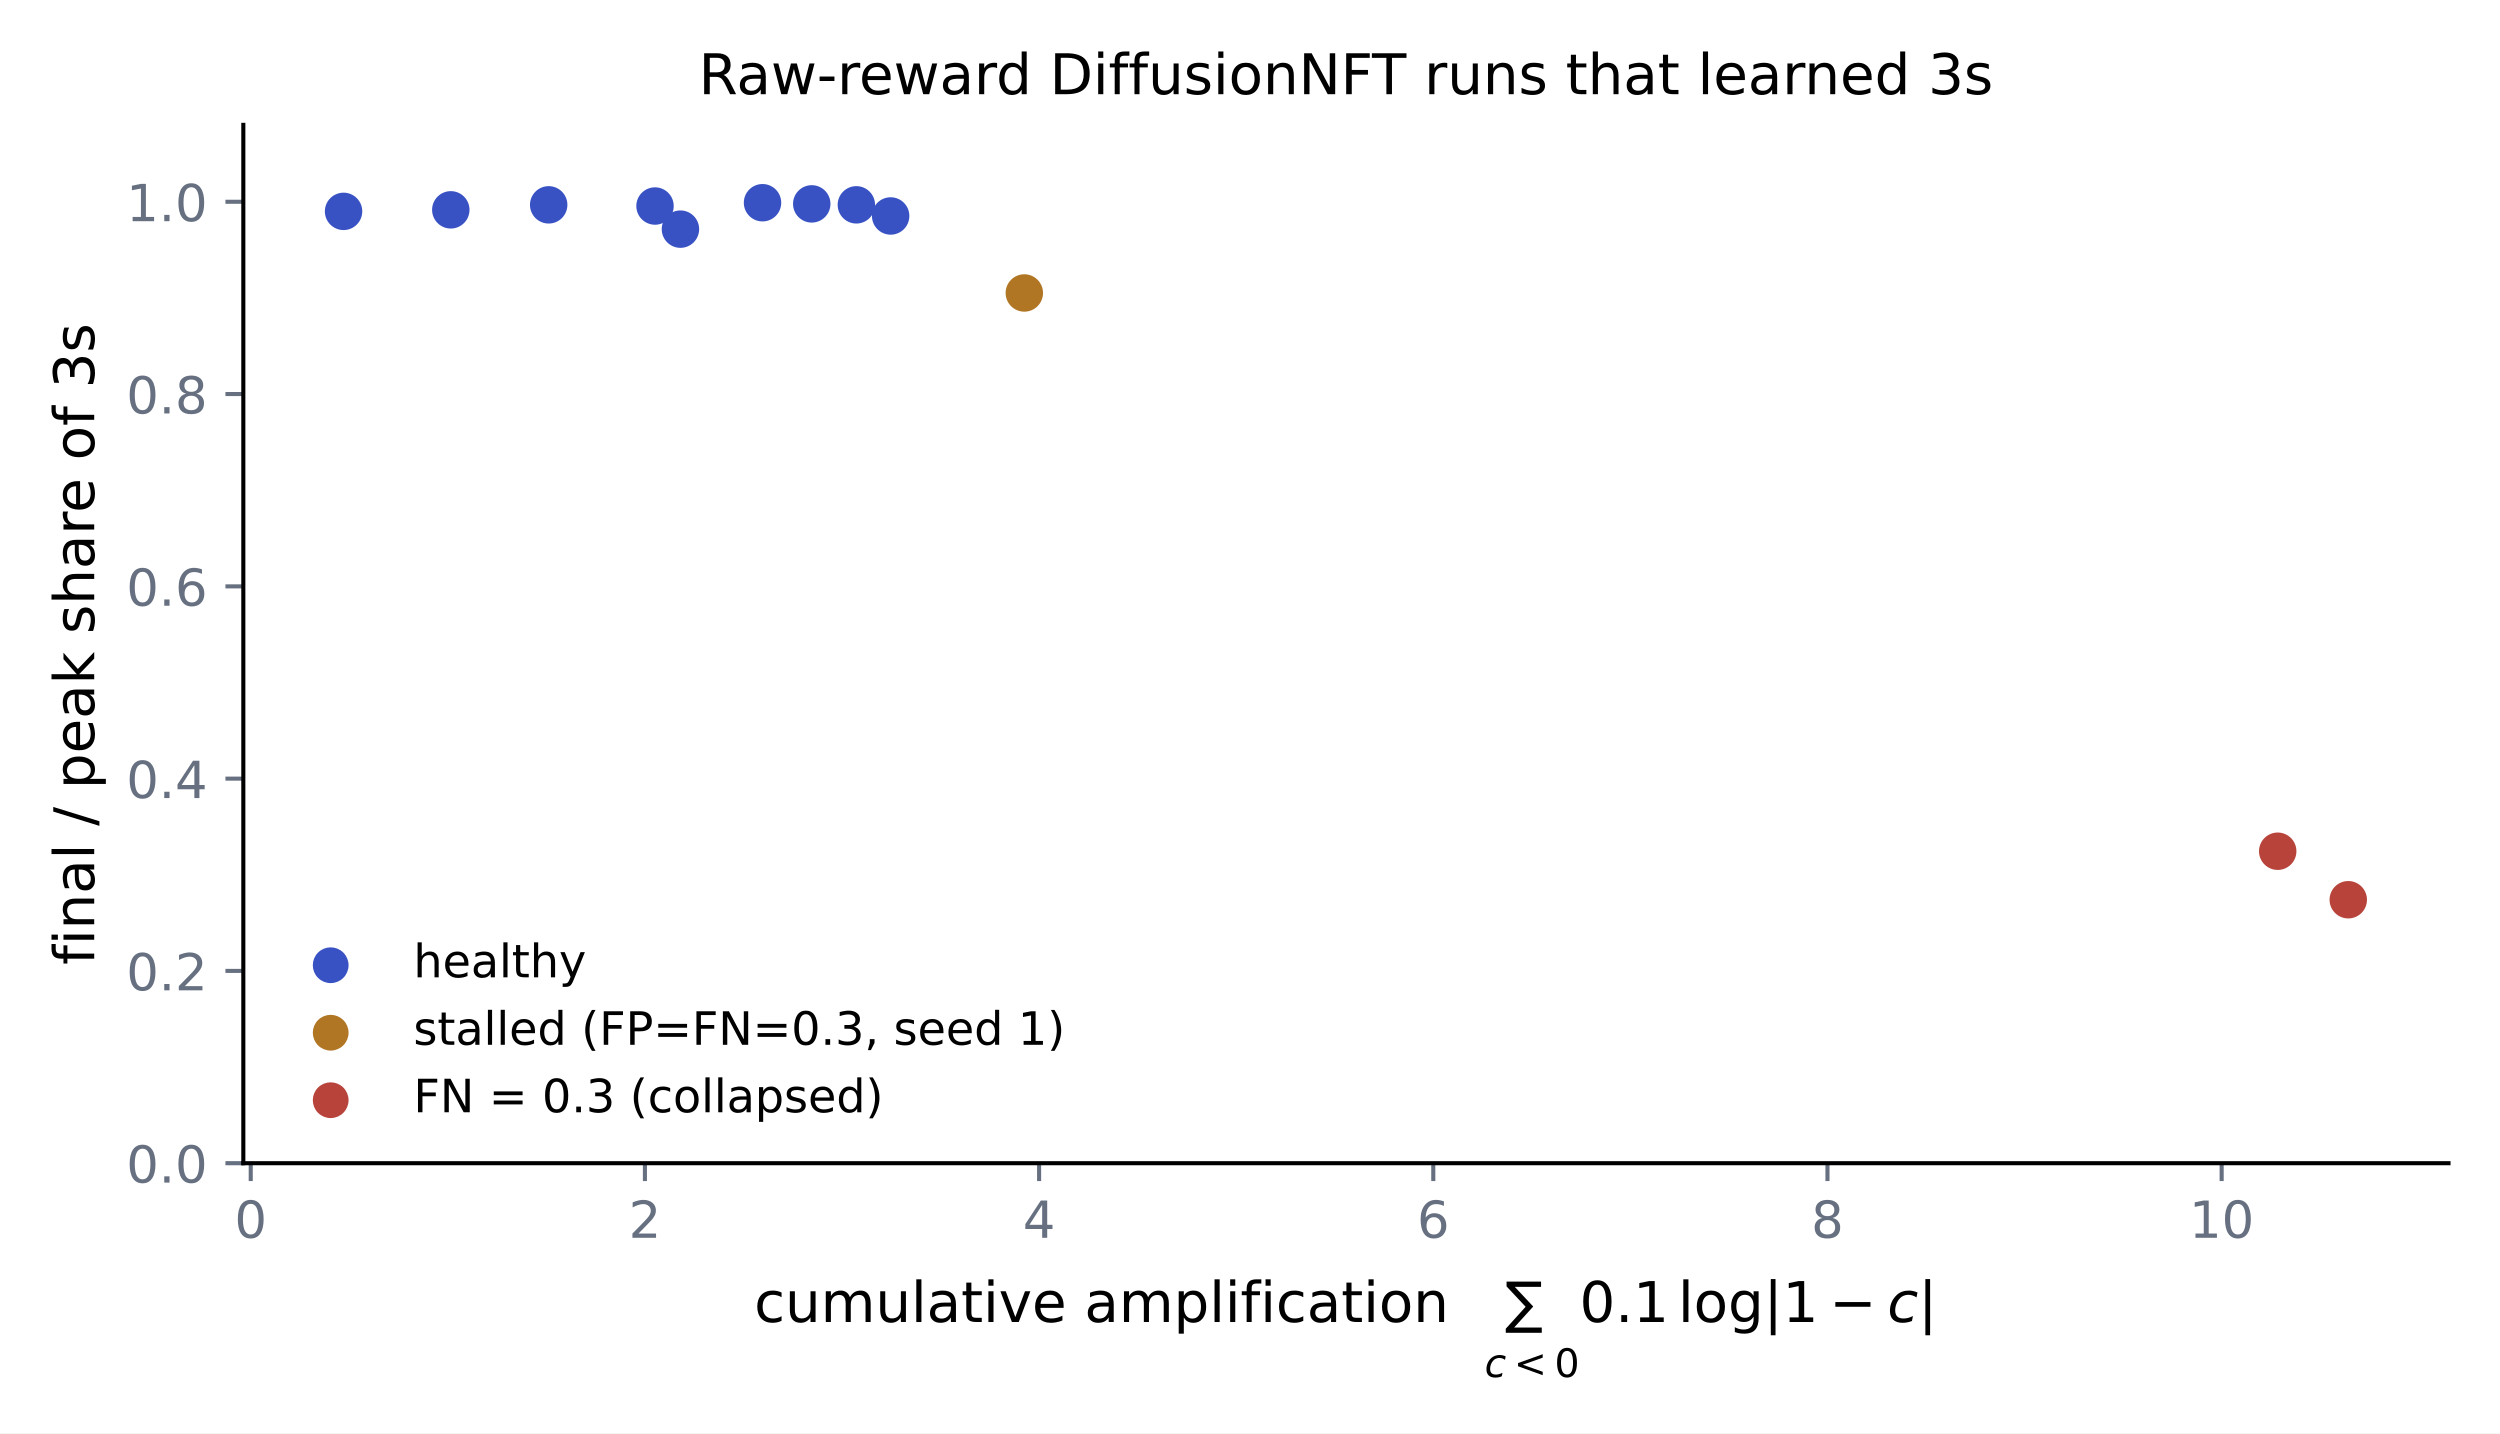
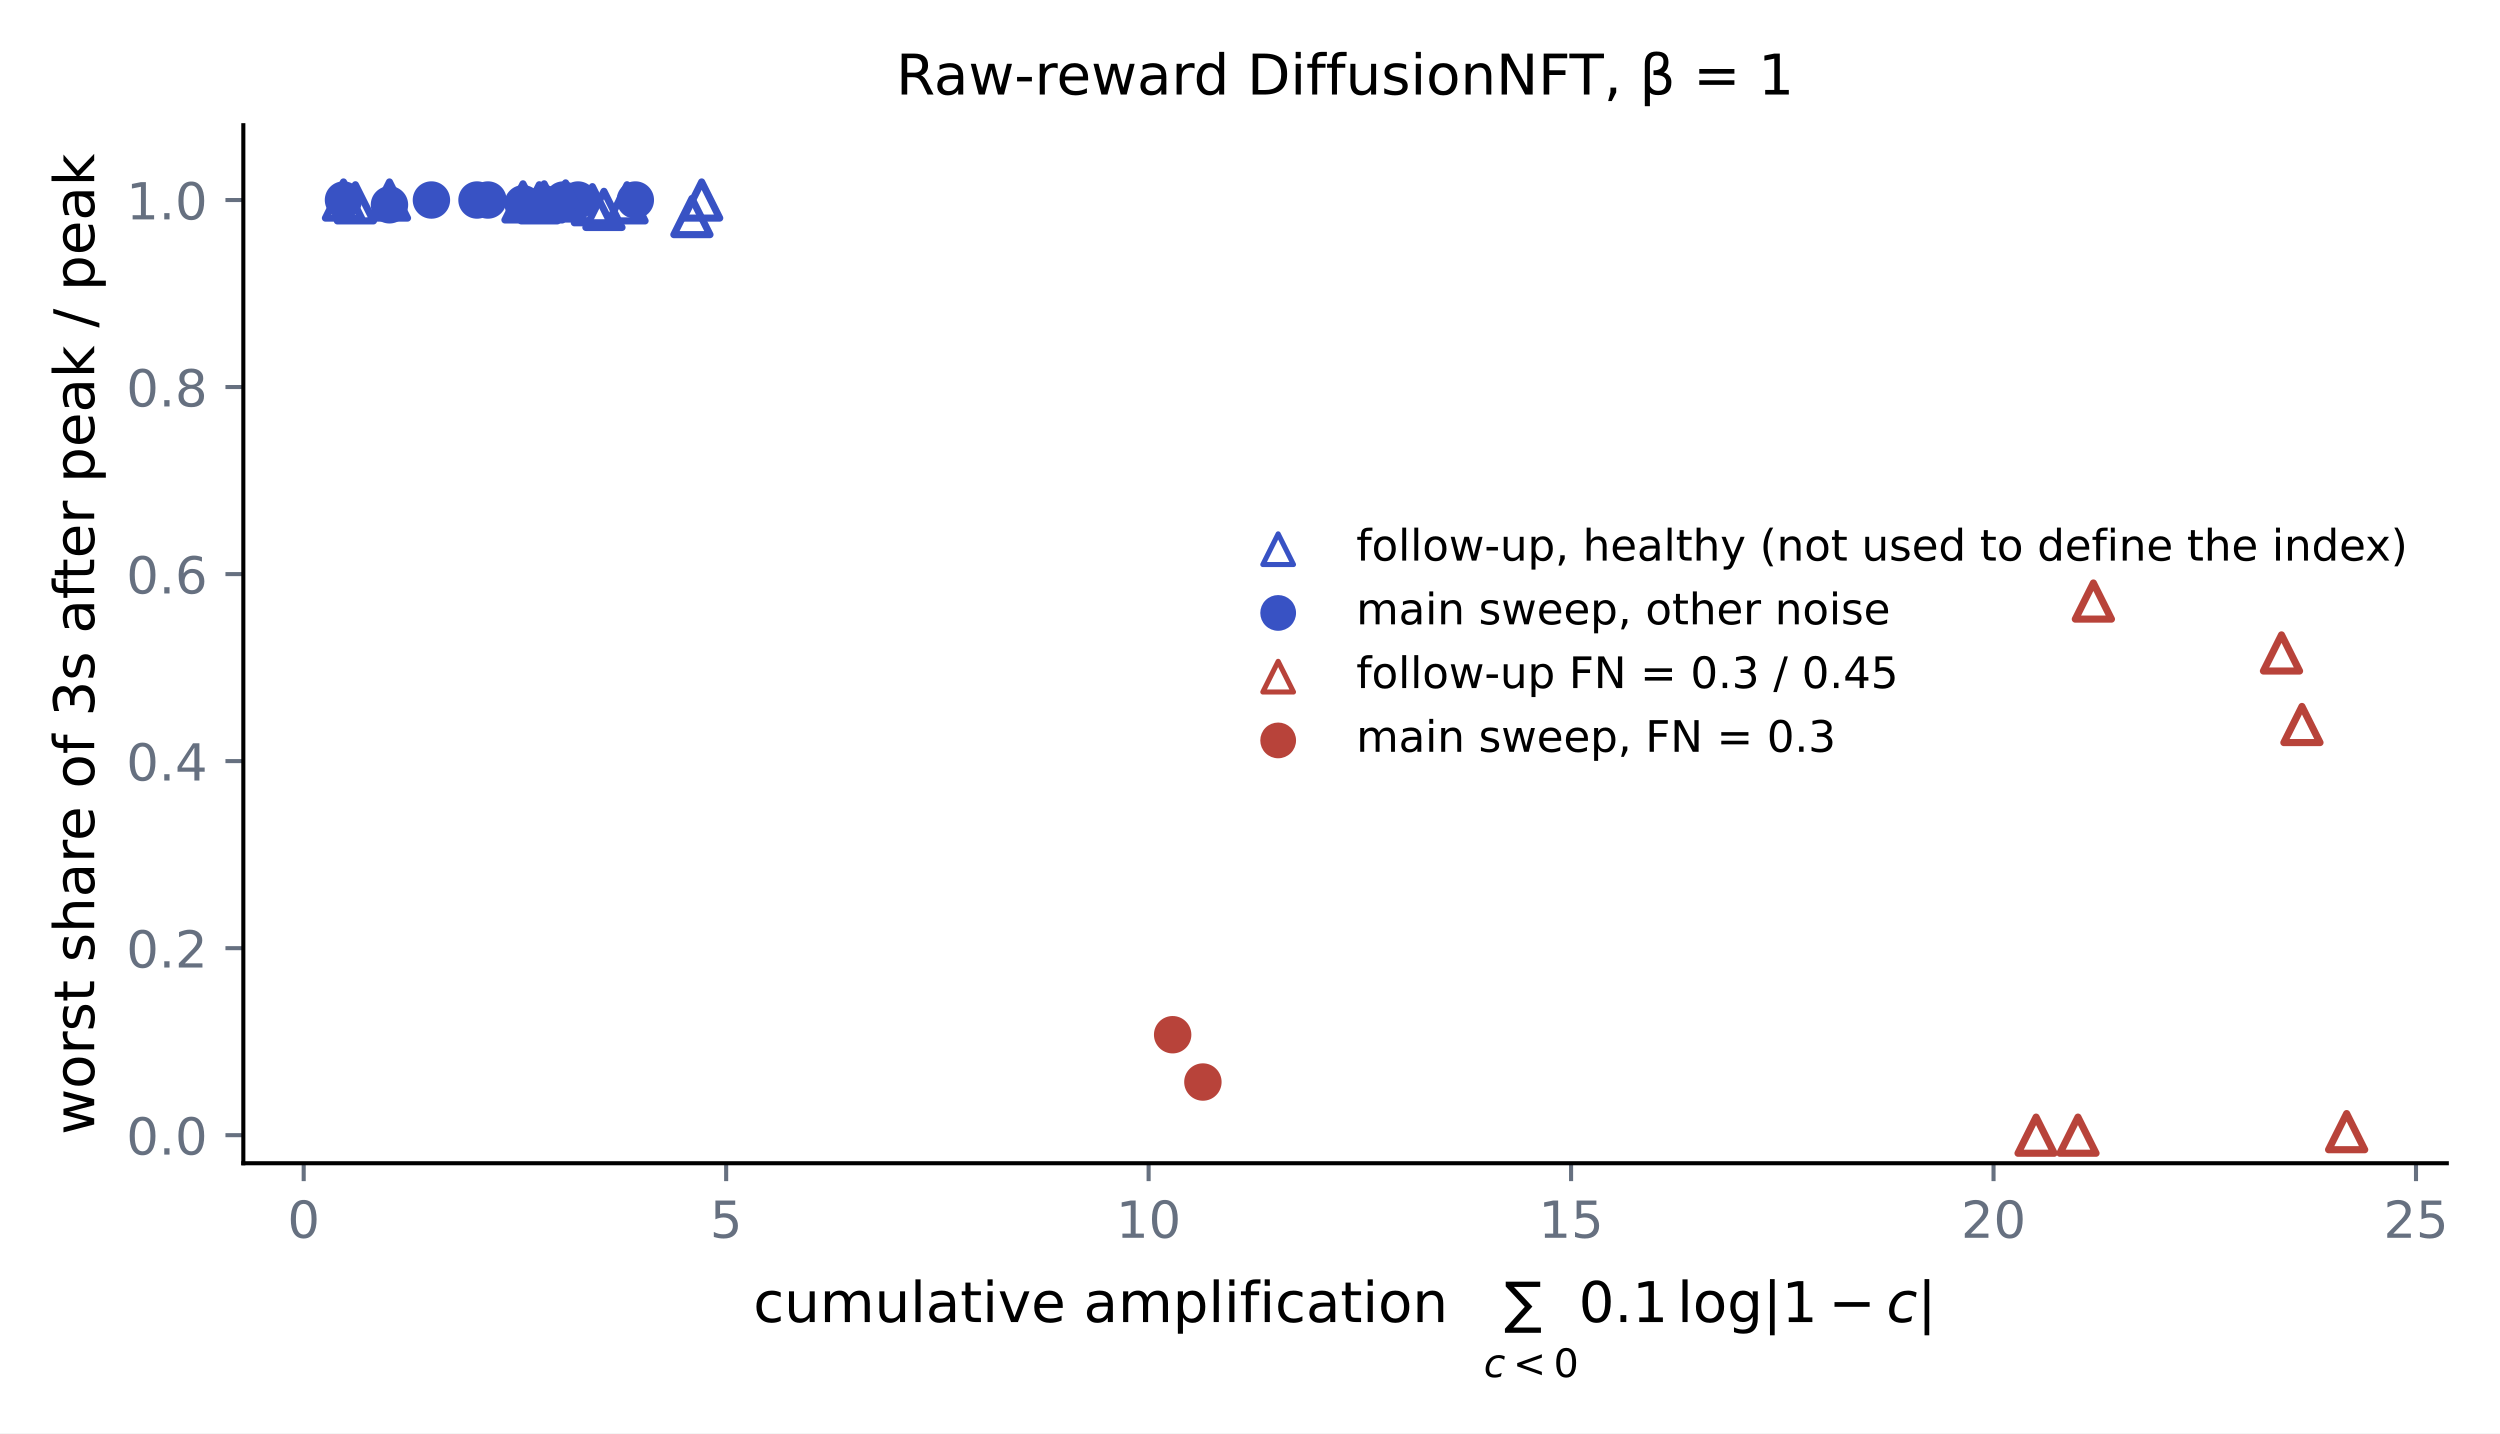
- <svg xmlns="http://www.w3.org/2000/svg" xmlns:xlink="http://www.w3.org/1999/xlink" width="489.36pt" height="280.56pt" viewBox="0 0 489.36 280.56" version="1.1">
+ <svg xmlns="http://www.w3.org/2000/svg" xmlns:xlink="http://www.w3.org/1999/xlink" width="489.347pt" height="280.56pt" viewBox="0 0 489.347 280.56" version="1.1">
  <defs>
    <style type="text/css">*{stroke-linejoin: round; stroke-linecap: butt}</style>
  </defs>
  <g id="figure_1">
    <g id="patch_1">
-       <path d="M 0 280.56  L 489.36 280.56  L 489.36 0  L 0 0  z " style="fill: #ffffff" />
+       <path d="M 0 280.56  L 489.347 280.56  L 489.347 0  L 0 0  z " style="fill: #ffffff" />
    </g>
    <g id="axes_1">
      <g id="patch_2">
-         <path d="M 47.629 227.691  L 479.28 227.691  L 479.28 24.438  L 47.629 24.438  z " style="fill: #ffffff" />
-       </g>
-       <g id="PathCollection_1" />
+         <path d="M 47.629 227.691  L 478.933 227.691  L 478.933 24.507  L 47.629 24.507  z " style="fill: #ffffff" />
+       </g>
+       <g id="PathCollection_1">
+         <path d="M 0 277.56  L -1 279.56  M 2 281.56  L 0 277.56  " clip-path="url(#pcb447d3f78)" style="fill: none; stroke: #3852c4" />
+       </g>
      <g id="PathCollection_2" />
-       <g id="PathCollection_3" />
+       <g id="PathCollection_3">
+         <path d="M 0 277.56  L -1 279.56  M 2 281.56  L 0 277.56  " clip-path="url(#pcb447d3f78)" style="fill: none; stroke: #b8433a" />
+       </g>
+       <g id="PathCollection_4" />
      <g id="matplotlib.axis_1">
        <g id="xtick_1">
          <g id="line2d_1">
            <defs>
-               <path id="m3a9cbbf696" d="M 0 0  L 0 3.5  " style="stroke: #667080; stroke-width: 0.8" />
+               <path id="mf8de0cd39d" d="M 0 0  L 0 3.5  " style="stroke: #667080; stroke-width: 0.8" />
            </defs>
            <g>
-               <use xlink:href="#m3a9cbbf696" x="49.08" y="227.691" style="fill: #667080; stroke: #667080; stroke-width: 0.8" />
+               <use xlink:href="#mf8de0cd39d" x="59.445" y="227.691" style="fill: #667080; stroke: #667080; stroke-width: 0.8" />
            </g>
          </g>
          <g id="text_1">
-             <text style="font-size: 10px; font-family: 'DejaVu Sans'; text-anchor: middle; fill: #667080" x="49.08" y="242.29" transform="rotate(-0 49.08019 242.2898)">0</text>
+             <text style="font-size: 10px; font-family: 'DejaVu Sans'; text-anchor: middle; fill: #667080" x="59.445" y="242.29" transform="rotate(-0 59.44488 242.2898)">0</text>
          </g>
        </g>
        <g id="xtick_2">
          <g id="line2d_2">
            <g>
-               <use xlink:href="#m3a9cbbf696" x="126.239" y="227.691" style="fill: #667080; stroke: #667080; stroke-width: 0.8" />
+               <use xlink:href="#mf8de0cd39d" x="142.137" y="227.691" style="fill: #667080; stroke: #667080; stroke-width: 0.8" />
            </g>
          </g>
          <g id="text_2">
-             <text style="font-size: 10px; font-family: 'DejaVu Sans'; text-anchor: middle; fill: #667080" x="126.239" y="242.29" transform="rotate(-0 126.2392 242.2898)">2</text>
+             <text style="font-size: 10px; font-family: 'DejaVu Sans'; text-anchor: middle; fill: #667080" x="142.137" y="242.29" transform="rotate(-0 142.1369 242.2898)">5</text>
          </g>
        </g>
        <g id="xtick_3">
          <g id="line2d_3">
            <g>
-               <use xlink:href="#m3a9cbbf696" x="203.398" y="227.691" style="fill: #667080; stroke: #667080; stroke-width: 0.8" />
+               <use xlink:href="#mf8de0cd39d" x="224.829" y="227.691" style="fill: #667080; stroke: #667080; stroke-width: 0.8" />
            </g>
          </g>
          <g id="text_3">
-             <text style="font-size: 10px; font-family: 'DejaVu Sans'; text-anchor: middle; fill: #667080" x="203.398" y="242.29" transform="rotate(-0 203.3983 242.2898)">4</text>
+             <text style="font-size: 10px; font-family: 'DejaVu Sans'; text-anchor: middle; fill: #667080" x="224.829" y="242.29" transform="rotate(-0 224.8289 242.2898)">10</text>
          </g>
        </g>
        <g id="xtick_4">
          <g id="line2d_4">
            <g>
-               <use xlink:href="#m3a9cbbf696" x="280.557" y="227.691" style="fill: #667080; stroke: #667080; stroke-width: 0.8" />
+               <use xlink:href="#mf8de0cd39d" x="307.521" y="227.691" style="fill: #667080; stroke: #667080; stroke-width: 0.8" />
            </g>
          </g>
          <g id="text_4">
-             <text style="font-size: 10px; font-family: 'DejaVu Sans'; text-anchor: middle; fill: #667080" x="280.557" y="242.29" transform="rotate(-0 280.5573 242.2898)">6</text>
+             <text style="font-size: 10px; font-family: 'DejaVu Sans'; text-anchor: middle; fill: #667080" x="307.521" y="242.29" transform="rotate(-0 307.5209 242.2898)">15</text>
          </g>
        </g>
        <g id="xtick_5">
          <g id="line2d_5">
            <g>
-               <use xlink:href="#m3a9cbbf696" x="357.716" y="227.691" style="fill: #667080; stroke: #667080; stroke-width: 0.8" />
+               <use xlink:href="#mf8de0cd39d" x="390.213" y="227.691" style="fill: #667080; stroke: #667080; stroke-width: 0.8" />
            </g>
          </g>
          <g id="text_5">
-             <text style="font-size: 10px; font-family: 'DejaVu Sans'; text-anchor: middle; fill: #667080" x="357.716" y="242.29" transform="rotate(-0 357.7163 242.2898)">8</text>
+             <text style="font-size: 10px; font-family: 'DejaVu Sans'; text-anchor: middle; fill: #667080" x="390.213" y="242.29" transform="rotate(-0 390.2129 242.2898)">20</text>
          </g>
        </g>
        <g id="xtick_6">
          <g id="line2d_6">
            <g>
-               <use xlink:href="#m3a9cbbf696" x="434.875" y="227.691" style="fill: #667080; stroke: #667080; stroke-width: 0.8" />
+               <use xlink:href="#mf8de0cd39d" x="472.905" y="227.691" style="fill: #667080; stroke: #667080; stroke-width: 0.8" />
            </g>
          </g>
          <g id="text_6">
-             <text style="font-size: 10px; font-family: 'DejaVu Sans'; text-anchor: middle; fill: #667080" x="434.875" y="242.29" transform="rotate(-0 434.8754 242.2898)">10</text>
+             <text style="font-size: 10px; font-family: 'DejaVu Sans'; text-anchor: middle; fill: #667080" x="472.905" y="242.29" transform="rotate(-0 472.9049 242.2898)">25</text>
          </g>
        </g>
        <g id="text_7">
-           <g transform="translate(147.6243 259.5895)">
+           <g transform="translate(147.4509 259.5895)">
            <text>
              <tspan x="0" y="-0.812" style="font-size: 11px; font-family: 'DejaVu Sans'">c</tspan>
              <tspan x="6.048" y="-0.812" style="font-size: 11px; font-family: 'DejaVu Sans'">u</tspan>
              <tspan x="13.02" y="-0.812" style="font-size: 11px; font-family: 'DejaVu Sans'">m</tspan>
              <tspan x="23.735" y="-0.812" style="font-size: 11px; font-family: 'DejaVu Sans'">u</tspan>
              <tspan x="30.707" y="-0.812" style="font-size: 11px; font-family: 'DejaVu Sans'">l</tspan>
              <tspan x="33.763" y="-0.812" style="font-size: 11px; font-family: 'DejaVu Sans'">a</tspan>
              <tspan x="40.503" y="-0.812" style="font-size: 11px; font-family: 'DejaVu Sans'">t</tspan>
              <tspan x="44.816" y="-0.812" style="font-size: 11px; font-family: 'DejaVu Sans'">i</tspan>
              <tspan x="47.873" y="-0.812" style="font-size: 11px; font-family: 'DejaVu Sans'">v</tspan>
              <tspan x="54.382" y="-0.812" style="font-size: 11px; font-family: 'DejaVu Sans'">e</tspan>
              <tspan x="61.15" y="-0.812" style="font-size: 11px; font-family: 'DejaVu Sans'"> </tspan>
              <tspan x="64.646" y="-0.812" style="font-size: 11px; font-family: 'DejaVu Sans'">a</tspan>
              <tspan x="71.387" y="-0.812" style="font-size: 11px; font-family: 'DejaVu Sans'">m</tspan>
              <tspan x="82.103" y="-0.812" style="font-size: 11px; font-family: 'DejaVu Sans'">p</tspan>
              <tspan x="89.085" y="-0.812" style="font-size: 11px; font-family: 'DejaVu Sans'">l</tspan>
              <tspan x="92.141" y="-0.812" style="font-size: 11px; font-family: 'DejaVu Sans'">i</tspan>
              <tspan x="95.197" y="-0.812" style="font-size: 11px; font-family: 'DejaVu Sans'">f</tspan>
              <tspan x="99.07" y="-0.812" style="font-size: 11px; font-family: 'DejaVu Sans'">i</tspan>
              <tspan x="102.126" y="-0.812" style="font-size: 11px; font-family: 'DejaVu Sans'">c</tspan>
              <tspan x="108.174" y="-0.812" style="font-size: 11px; font-family: 'DejaVu Sans'">a</tspan>
              <tspan x="114.915" y="-0.812" style="font-size: 11px; font-family: 'DejaVu Sans'">t</tspan>
              <tspan x="119.228" y="-0.812" style="font-size: 11px; font-family: 'DejaVu Sans'">i</tspan>
              <tspan x="122.284" y="-0.812" style="font-size: 11px; font-family: 'DejaVu Sans'">o</tspan>
              <tspan x="129.014" y="-0.812" style="font-size: 11px; font-family: 'DejaVu Sans'">n</tspan>
              <tspan x="135.985" y="-0.812" style="font-size: 11px; font-family: 'DejaVu Sans'"> </tspan>
              <tspan x="139.482" y="-0.812" style="font-size: 11px; font-family: 'DejaVu Sans'"> </tspan>
              <tspan x="161.563" y="-0.812" style="font-size: 11px; font-family: 'DejaVu Sans'">0</tspan>
              <tspan x="168.562" y="-0.812" style="font-size: 11px; font-family: 'DejaVu Sans'">.</tspan>
              <tspan x="172.058" y="-0.812" style="font-size: 11px; font-family: 'DejaVu Sans'">1</tspan>
              <tspan x="180.843" y="-0.812" style="font-size: 11px; font-family: 'DejaVu Sans'">l</tspan>
              <tspan x="183.899" y="-0.812" style="font-size: 11px; font-family: 'DejaVu Sans'">o</tspan>
              <tspan x="190.629" y="-0.812" style="font-size: 11px; font-family: 'DejaVu Sans'">g</tspan>
              <tspan x="197.611" y="-0.812" style="font-size: 11px; font-family: 'DejaVu Sans'">|</tspan>
              <tspan x="201.317" y="-0.812" style="font-size: 11px; font-family: 'DejaVu Sans'">1</tspan>
              <tspan x="210.459" y="-0.812" style="font-size: 11px; font-family: 'DejaVu Sans'">−</tspan>
              <tspan x="227.867" y="-0.812" style="font-size: 11px; font-family: 'DejaVu Sans'">|</tspan>
              <tspan x="146.979" y="-0.812" style="font-size: 11px; font-family: 'DejaVu Sans Display'">∑</tspan>
              <tspan x="142.979" y="9.955" style="font-style: oblique; font-size: 7.7px; font-family: 'DejaVu Sans'">c</tspan>
              <tspan x="148.712" y="9.955" style="font-size: 7.7px; font-family: 'DejaVu Sans'">&lt;</tspan>
              <tspan x="156.664" y="9.955" style="font-size: 7.7px; font-family: 'DejaVu Sans'">0</tspan>
              <tspan x="221.819" y="-0.812" style="font-style: oblique; font-size: 11px; font-family: 'DejaVu Sans'">c</tspan>
            </text>
          </g>
        </g>
      </g>
      <g id="matplotlib.axis_2">
        <g id="ytick_1">
          <g id="line2d_7">
            <defs>
-               <path id="me1c4f516f0" d="M 0 0  L -3.5 0  " style="stroke: #667080; stroke-width: 0.8" />
+               <path id="m448cffc8ca" d="M 0 0  L -3.5 0  " style="stroke: #667080; stroke-width: 0.8" />
            </defs>
            <g>
-               <use xlink:href="#me1c4f516f0" x="47.629" y="227.691" style="fill: #667080; stroke: #667080; stroke-width: 0.8" />
+               <use xlink:href="#m448cffc8ca" x="47.629" y="222.2" style="fill: #667080; stroke: #667080; stroke-width: 0.8" />
            </g>
          </g>
          <g id="text_8">
-             <text style="font-size: 10px; font-family: 'DejaVu Sans'; text-anchor: end; fill: #667080" x="40.629" y="231.491" transform="rotate(-0 40.62906 231.4906)">0.0</text>
+             <text style="font-size: 10px; font-family: 'DejaVu Sans'; text-anchor: end; fill: #667080" x="40.629" y="225.999" transform="rotate(-0 40.62906 225.9991)">0.0</text>
          </g>
        </g>
        <g id="ytick_2">
          <g id="line2d_8">
            <g>
-               <use xlink:href="#me1c4f516f0" x="47.629" y="190.052" style="fill: #667080; stroke: #667080; stroke-width: 0.8" />
+               <use xlink:href="#m448cffc8ca" x="47.629" y="185.59" style="fill: #667080; stroke: #667080; stroke-width: 0.8" />
            </g>
          </g>
          <g id="text_9">
-             <text style="font-size: 10px; font-family: 'DejaVu Sans'; text-anchor: end; fill: #667080" x="40.629" y="193.851" transform="rotate(-0 40.62906 193.8511)">0.2</text>
+             <text style="font-size: 10px; font-family: 'DejaVu Sans'; text-anchor: end; fill: #667080" x="40.629" y="189.389" transform="rotate(-0 40.62906 189.3893)">0.2</text>
          </g>
        </g>
        <g id="ytick_3">
          <g id="line2d_9">
            <g>
-               <use xlink:href="#me1c4f516f0" x="47.629" y="152.412" style="fill: #667080; stroke: #667080; stroke-width: 0.8" />
+               <use xlink:href="#m448cffc8ca" x="47.629" y="148.98" style="fill: #667080; stroke: #667080; stroke-width: 0.8" />
            </g>
          </g>
          <g id="text_10">
-             <text style="font-size: 10px; font-family: 'DejaVu Sans'; text-anchor: end; fill: #667080" x="40.629" y="156.212" transform="rotate(-0 40.62906 156.2117)">0.4</text>
+             <text style="font-size: 10px; font-family: 'DejaVu Sans'; text-anchor: end; fill: #667080" x="40.629" y="152.78" transform="rotate(-0 40.62906 152.7796)">0.4</text>
          </g>
        </g>
        <g id="ytick_4">
          <g id="line2d_10">
            <g>
-               <use xlink:href="#me1c4f516f0" x="47.629" y="114.773" style="fill: #667080; stroke: #667080; stroke-width: 0.8" />
+               <use xlink:href="#m448cffc8ca" x="47.629" y="112.371" style="fill: #667080; stroke: #667080; stroke-width: 0.8" />
            </g>
          </g>
          <g id="text_11">
-             <text style="font-size: 10px; font-family: 'DejaVu Sans'; text-anchor: end; fill: #667080" x="40.629" y="118.572" transform="rotate(-0 40.62906 118.5722)">0.6</text>
+             <text style="font-size: 10px; font-family: 'DejaVu Sans'; text-anchor: end; fill: #667080" x="40.629" y="116.17" transform="rotate(-0 40.62906 116.1698)">0.6</text>
          </g>
        </g>
        <g id="ytick_5">
          <g id="line2d_11">
            <g>
-               <use xlink:href="#me1c4f516f0" x="47.629" y="77.134" style="fill: #667080; stroke: #667080; stroke-width: 0.8" />
+               <use xlink:href="#m448cffc8ca" x="47.629" y="75.761" style="fill: #667080; stroke: #667080; stroke-width: 0.8" />
            </g>
          </g>
          <g id="text_12">
-             <text style="font-size: 10px; font-family: 'DejaVu Sans'; text-anchor: end; fill: #667080" x="40.629" y="80.933" transform="rotate(-0 40.62906 80.93275)">0.8</text>
+             <text style="font-size: 10px; font-family: 'DejaVu Sans'; text-anchor: end; fill: #667080" x="40.629" y="79.56" transform="rotate(-0 40.62906 79.55996)">0.8</text>
          </g>
        </g>
        <g id="ytick_6">
          <g id="line2d_12">
            <g>
-               <use xlink:href="#me1c4f516f0" x="47.629" y="39.494" style="fill: #667080; stroke: #667080; stroke-width: 0.8" />
+               <use xlink:href="#m448cffc8ca" x="47.629" y="39.151" style="fill: #667080; stroke: #667080; stroke-width: 0.8" />
            </g>
          </g>
          <g id="text_13">
-             <text style="font-size: 10px; font-family: 'DejaVu Sans'; text-anchor: end; fill: #667080" x="40.629" y="43.293" transform="rotate(-0 40.62906 43.29329)">1.0</text>
+             <text style="font-size: 10px; font-family: 'DejaVu Sans'; text-anchor: end; fill: #667080" x="40.629" y="42.95" transform="rotate(-0 40.62906 42.95017)">1.0</text>
          </g>
        </g>
        <g id="text_14">
-           <text style="font-size: 11px; font-family: 'DejaVu Sans'; text-anchor: middle" x="18.438" y="126.065" transform="rotate(-90 18.43828 126.0648)">final / peak share of 3s</text>
+           <text style="font-size: 11px; font-family: 'DejaVu Sans'; text-anchor: middle" x="18.438" y="126.099" transform="rotate(-90 18.43828 126.0992)">worst share of 3s after peak / peak</text>
        </g>
      </g>
      <g id="patch_3">
-         <path d="M 47.629 227.691  L 47.629 24.438  " style="fill: none; stroke: #000000; stroke-width: 0.8; stroke-linejoin: miter; stroke-linecap: square" />
+         <path d="M 47.629 227.691  L 47.629 24.507  " style="fill: none; stroke: #000000; stroke-width: 0.8; stroke-linejoin: miter; stroke-linecap: square" />
      </g>
      <g id="patch_4">
-         <path d="M 47.629 227.691  L 479.28 227.691  " style="fill: none; stroke: #000000; stroke-width: 0.8; stroke-linejoin: miter; stroke-linecap: square" />
-       </g>
-       <g id="PathCollection_4">
+         <path d="M 47.629 227.691  L 478.933 227.691  " style="fill: none; stroke: #000000; stroke-width: 0.8; stroke-linejoin: miter; stroke-linecap: square" />
+       </g>
+       <g id="PathCollection_5">
        <defs>
-           <path id="m4eedb29f3c" d="M 0 3.162  C 0.839 3.162 1.643 2.829 2.236 2.236  C 2.829 1.643 3.162 0.839 3.162 0  C 3.162 -0.839 2.829 -1.643 2.236 -2.236  C 1.643 -2.829 0.839 -3.162 0 -3.162  C -0.839 -3.162 -1.643 -2.829 -2.236 -2.236  C -2.829 -1.643 -3.162 -0.839 -3.162 0  C -3.162 0.839 -2.829 1.643 -2.236 2.236  C -1.643 2.829 -0.839 3.162 0 3.162  z " style="stroke: #3852c4" />
+           <path id="mb2cbee0b5f" d="M 0 3.162  C 0.839 3.162 1.643 2.829 2.236 2.236  C 2.829 1.643 3.162 0.839 3.162 0  C 3.162 -0.839 2.829 -1.643 2.236 -2.236  C 1.643 -2.829 0.839 -3.162 0 -3.162  C -0.839 -3.162 -1.643 -2.829 -2.236 -2.236  C -2.829 -1.643 -3.162 -0.839 -3.162 0  C -3.162 0.839 -2.829 1.643 -2.236 2.236  C -1.643 2.829 -0.839 3.162 0 3.162  z " style="stroke: #3852c4" />
        </defs>
-         <g clip-path="url(#pf173738572)">
-           <use xlink:href="#m4eedb29f3c" x="149.259" y="39.682" style="fill: #3852c4; stroke: #3852c4" />
-         </g>
-       </g>
-       <g id="PathCollection_5">
-         <g clip-path="url(#pf173738572)">
-           <use xlink:href="#m4eedb29f3c" x="158.894" y="39.908" style="fill: #3852c4; stroke: #3852c4" />
+         <g clip-path="url(#pcb447d3f78)">
+           <use xlink:href="#mb2cbee0b5f" x="102.39" y="39.883" style="fill: #3852c4; stroke: #3852c4" />
        </g>
      </g>
      <g id="PathCollection_6">
-         <g clip-path="url(#pf173738572)">
-           <use xlink:href="#m4eedb29f3c" x="107.401" y="40.097" style="fill: #3852c4; stroke: #3852c4" />
+         <g clip-path="url(#pcb447d3f78)">
+           <use xlink:href="#mb2cbee0b5f" x="106.52" y="39.883" style="fill: #3852c4; stroke: #3852c4" />
        </g>
      </g>
      <g id="PathCollection_7">
-         <g clip-path="url(#pf173738572)">
-           <use xlink:href="#m4eedb29f3c" x="128.215" y="40.329" style="fill: #3852c4; stroke: #3852c4" />
+         <g clip-path="url(#pcb447d3f78)">
+           <use xlink:href="#mb2cbee0b5f" x="84.446" y="39.151" style="fill: #3852c4; stroke: #3852c4" />
        </g>
      </g>
      <g id="PathCollection_8">
-         <g clip-path="url(#pf173738572)">
-           <use xlink:href="#m4eedb29f3c" x="133.192" y="44.854" style="fill: #3852c4; stroke: #3852c4" />
+         <g clip-path="url(#pcb447d3f78)">
+           <use xlink:href="#mb2cbee0b5f" x="93.369" y="39.151" style="fill: #3852c4; stroke: #3852c4" />
        </g>
      </g>
      <g id="PathCollection_9">
+         <g clip-path="url(#pcb447d3f78)">
+           <use xlink:href="#mb2cbee0b5f" x="95.502" y="39.151" style="fill: #3852c4; stroke: #3852c4" />
+         </g>
+       </g>
+       <g id="PathCollection_10">
+         <g clip-path="url(#pcb447d3f78)">
+           <use xlink:href="#mb2cbee0b5f" x="124.358" y="39.151" style="fill: #3852c4; stroke: #3852c4" />
+         </g>
+       </g>
+       <g id="PathCollection_11">
+         <g clip-path="url(#pcb447d3f78)">
+           <use xlink:href="#mb2cbee0b5f" x="67.234" y="39.151" style="fill: #3852c4; stroke: #3852c4" />
+         </g>
+       </g>
+       <g id="PathCollection_12">
+         <g clip-path="url(#pcb447d3f78)">
+           <use xlink:href="#mb2cbee0b5f" x="76.232" y="40.089" style="fill: #3852c4; stroke: #3852c4" />
+         </g>
+       </g>
+       <g id="PathCollection_13">
        <defs>
-           <path id="m091ace61fe" d="M 0 3.162  C 0.839 3.162 1.643 2.829 2.236 2.236  C 2.829 1.643 3.162 0.839 3.162 0  C 3.162 -0.839 2.829 -1.643 2.236 -2.236  C 1.643 -2.829 0.839 -3.162 0 -3.162  C -0.839 -3.162 -1.643 -2.829 -2.236 -2.236  C -2.829 -1.643 -3.162 -0.839 -3.162 0  C -3.162 0.839 -2.829 1.643 -2.236 2.236  C -1.643 2.829 -0.839 3.162 0 3.162  z " style="stroke: #b17624" />
+           <path id="m30ec93efd8" d="M 0 3.162  C 0.839 3.162 1.643 2.829 2.236 2.236  C 2.829 1.643 3.162 0.839 3.162 0  C 3.162 -0.839 2.829 -1.643 2.236 -2.236  C 1.643 -2.829 0.839 -3.162 0 -3.162  C -0.839 -3.162 -1.643 -2.829 -2.236 -2.236  C -2.829 -1.643 -3.162 -0.839 -3.162 0  C -3.162 0.839 -2.829 1.643 -2.236 2.236  C -1.643 2.829 -0.839 3.162 0 3.162  z " style="stroke: #b8433a" />
        </defs>
-         <g clip-path="url(#pf173738572)">
-           <use xlink:href="#m091ace61fe" x="200.505" y="57.348" style="fill: #b17624; stroke: #b17624" />
-         </g>
-       </g>
-       <g id="PathCollection_10">
-         <g clip-path="url(#pf173738572)">
-           <use xlink:href="#m4eedb29f3c" x="67.25" y="41.374" style="fill: #3852c4; stroke: #3852c4" />
-         </g>
-       </g>
-       <g id="PathCollection_11">
-         <g clip-path="url(#pf173738572)">
-           <use xlink:href="#m4eedb29f3c" x="88.241" y="41.075" style="fill: #3852c4; stroke: #3852c4" />
-         </g>
-       </g>
-       <g id="PathCollection_12">
-         <defs>
-           <path id="m1c377c76d1" d="M 0 3.162  C 0.839 3.162 1.643 2.829 2.236 2.236  C 2.829 1.643 3.162 0.839 3.162 0  C 3.162 -0.839 2.829 -1.643 2.236 -2.236  C 1.643 -2.829 0.839 -3.162 0 -3.162  C -0.839 -3.162 -1.643 -2.829 -2.236 -2.236  C -2.829 -1.643 -3.162 -0.839 -3.162 0  C -3.162 0.839 -2.829 1.643 -2.236 2.236  C -1.643 2.829 -0.839 3.162 0 3.162  z " style="stroke: #b8433a" />
-         </defs>
-         <g clip-path="url(#pf173738572)">
-           <use xlink:href="#m1c377c76d1" x="445.848" y="166.624" style="fill: #b8433a; stroke: #b8433a" />
-         </g>
-       </g>
-       <g id="PathCollection_13">
-         <g clip-path="url(#pf173738572)">
-           <use xlink:href="#m1c377c76d1" x="459.659" y="176.118" style="fill: #b8433a; stroke: #b8433a" />
+         <g clip-path="url(#pcb447d3f78)">
+           <use xlink:href="#m30ec93efd8" x="229.533" y="202.536" style="fill: #b8433a; stroke: #b8433a" />
        </g>
      </g>
      <g id="PathCollection_14">
-         <g clip-path="url(#pf173738572)">
-           <use xlink:href="#m4eedb29f3c" x="167.626" y="40.096" style="fill: #3852c4; stroke: #3852c4" />
+         <g clip-path="url(#pcb447d3f78)">
+           <use xlink:href="#m30ec93efd8" x="235.453" y="211.796" style="fill: #b8433a; stroke: #b8433a" />
        </g>
      </g>
      <g id="PathCollection_15">
-         <g clip-path="url(#pf173738572)">
-           <use xlink:href="#m4eedb29f3c" x="174.339" y="42.275" style="fill: #3852c4; stroke: #3852c4" />
-         </g>
+         <g clip-path="url(#pcb447d3f78)">
+           <use xlink:href="#mb2cbee0b5f" x="110.264" y="39.151" style="fill: #3852c4; stroke: #3852c4" />
+         </g>
+       </g>
+       <g id="PathCollection_16">
+         <g clip-path="url(#pcb447d3f78)">
+           <use xlink:href="#mb2cbee0b5f" x="113.141" y="39.151" style="fill: #3852c4; stroke: #3852c4" />
+         </g>
+       </g>
+       <g id="PathCollection_17">
+         <path d="M 102.369 35.982  L 98.834 43.053  L 105.905 43.053  L 102.369 35.982  z " clip-path="url(#pcb447d3f78)" style="fill: none; stroke: #3852c4; stroke-width: 1.4" />
+       </g>
+       <g id="PathCollection_18">
+         <path d="M 106.52 35.982  L 102.985 43.053  L 110.056 43.053  L 106.52 35.982  z " clip-path="url(#pcb447d3f78)" style="fill: none; stroke: #3852c4; stroke-width: 1.4" />
+       </g>
+       <g id="PathCollection_19">
+         <path d="M 105.551 36.165  L 102.015 43.236  L 109.086 43.236  L 105.551 36.165  z " clip-path="url(#pcb447d3f78)" style="fill: none; stroke: #3852c4; stroke-width: 1.4" />
+       </g>
+       <g id="PathCollection_20">
+         <path d="M 67.234 35.615  L 63.698 42.686  L 70.769 42.686  L 67.234 35.615  z " clip-path="url(#pcb447d3f78)" style="fill: none; stroke: #3852c4; stroke-width: 1.4" />
+       </g>
+       <g id="PathCollection_21">
+         <path d="M 76.232 35.615  L 72.697 42.686  L 79.768 42.686  L 76.232 35.615  z " clip-path="url(#pcb447d3f78)" style="fill: none; stroke: #3852c4; stroke-width: 1.4" />
+       </g>
+       <g id="PathCollection_22">
+         <path d="M 69.566 36.165  L 66.031 43.236  L 73.102 43.236  L 69.566 36.165  z " clip-path="url(#pcb447d3f78)" style="fill: none; stroke: #3852c4; stroke-width: 1.4" />
+       </g>
+       <g id="PathCollection_23">
+         <path d="M 110.713 35.798  L 107.177 42.87  L 114.248 42.87  L 110.713 35.798  z " clip-path="url(#pcb447d3f78)" style="fill: none; stroke: #3852c4; stroke-width: 1.4" />
+       </g>
+       <g id="PathCollection_24">
+         <path d="M 118.215 37.451  L 114.679 44.522  L 121.75 44.522  L 118.215 37.451  z " clip-path="url(#pcb447d3f78)" style="fill: none; stroke: #3852c4; stroke-width: 1.4" />
+       </g>
+       <g id="PathCollection_25">
+         <path d="M 115.955 36.535  L 112.42 43.606  L 119.491 43.606  L 115.955 36.535  z " clip-path="url(#pcb447d3f78)" style="fill: none; stroke: #3852c4; stroke-width: 1.4" />
+       </g>
+       <g id="PathCollection_26">
+         <path d="M 122.73 36.166  L 119.194 43.237  L 126.265 43.237  L 122.73 36.166  z " clip-path="url(#pcb447d3f78)" style="fill: none; stroke: #3852c4; stroke-width: 1.4" />
+       </g>
+       <g id="PathCollection_27">
+         <path d="M 135.435 38.854  L 131.9 45.925  L 138.971 45.925  L 135.435 38.854  z " clip-path="url(#pcb447d3f78)" style="fill: none; stroke: #3852c4; stroke-width: 1.4" />
+       </g>
+       <g id="PathCollection_28">
+         <path d="M 137.34 35.615  L 133.805 42.686  L 140.876 42.686  L 137.34 35.615  z " clip-path="url(#pcb447d3f78)" style="fill: none; stroke: #3852c4; stroke-width: 1.4" />
+       </g>
+       <g id="PathCollection_29">
+         <path d="M 398.54 218.664  L 395.005 225.735  L 402.076 225.735  L 398.54 218.664  z " clip-path="url(#pcb447d3f78)" style="fill: none; stroke: #b8433a; stroke-width: 1.4" />
+       </g>
+       <g id="PathCollection_30">
+         <path d="M 406.737 218.664  L 403.202 225.735  L 410.273 225.735  L 406.737 218.664  z " clip-path="url(#pcb447d3f78)" style="fill: none; stroke: #b8433a; stroke-width: 1.4" />
+       </g>
+       <g id="PathCollection_31">
+         <path d="M 459.328 217.971  L 455.793 225.042  L 462.864 225.042  L 459.328 217.971  z " clip-path="url(#pcb447d3f78)" style="fill: none; stroke: #b8433a; stroke-width: 1.4" />
+       </g>
+       <g id="PathCollection_32">
+         <path d="M 409.757 114.114  L 406.221 121.185  L 413.292 121.185  L 409.757 114.114  z " clip-path="url(#pcb447d3f78)" style="fill: none; stroke: #b8433a; stroke-width: 1.4" />
+       </g>
+       <g id="PathCollection_33">
+         <path d="M 450.579 138.282  L 447.043 145.353  L 454.114 145.353  L 450.579 138.282  z " clip-path="url(#pcb447d3f78)" style="fill: none; stroke: #b8433a; stroke-width: 1.4" />
+       </g>
+       <g id="PathCollection_34">
+         <path d="M 446.578 124.273  L 443.042 131.344  L 450.113 131.344  L 446.578 124.273  z " clip-path="url(#pcb447d3f78)" style="fill: none; stroke: #b8433a; stroke-width: 1.4" />
      </g>
      <g id="text_15">
-         <text style="font-size: 11px; font-family: 'DejaVu Sans'; text-anchor: middle" x="263.454" y="18.438" transform="rotate(-0 263.4543 18.43828)">Raw-reward DiffusionNFT runs that learned 3s</text>
+         <text style="font-size: 11px; font-family: 'DejaVu Sans'; text-anchor: middle" x="263.281" y="18.507" transform="rotate(-0 263.2809 18.50703)">Raw-reward DiffusionNFT, β = 1</text>
      </g>
      <g id="legend_1">
-         <g id="PathCollection_16">
+         <g id="PathCollection_35">
+           <path d="M 250.186 104.499  L 247.186 110.499  L 253.186 110.499  L 250.186 104.499  z " style="fill: none; stroke: #3852c4" />
+         </g>
+         <g id="text_16">
+           <text style="font-size: 8.5px; font-family: 'DejaVu Sans'; text-anchor: start" x="265.486" y="109.73" transform="rotate(-0 265.4858 109.7301)">follow-up, healthy (not used to define the index)</text>
+         </g>
+         <g id="PathCollection_36">
          <defs>
-             <path id="mda2a134c9c" d="M 0 3  C 0.796 3 1.559 2.684 2.121 2.121  C 2.684 1.559 3 0.796 3 0  C 3 -0.796 2.684 -1.559 2.121 -2.121  C 1.559 -2.684 0.796 -3 0 -3  C -0.796 -3 -1.559 -2.684 -2.121 -2.121  C -2.684 -1.559 -3 -0.796 -3 0  C -3 0.796 -2.684 1.559 -2.121 2.121  C -1.559 2.684 -0.796 3 0 3  z " style="stroke: #3852c4" />
+             <path id="md701dd1b11" d="M 0 3  C 0.796 3 1.559 2.684 2.121 2.121  C 2.684 1.559 3 0.796 3 0  C 3 -0.796 2.684 -1.559 2.121 -2.121  C 1.559 -2.684 0.796 -3 0 -3  C -0.796 -3 -1.559 -2.684 -2.121 -2.121  C -2.684 -1.559 -3 -0.796 -3 0  C -3 0.796 -2.684 1.559 -2.121 2.121  C -1.559 2.684 -0.796 3 0 3  z " style="stroke: #3852c4" />
          </defs>
          <g>
-             <use xlink:href="#mda2a134c9c" x="64.729" y="188.937" style="fill: #3852c4; stroke: #3852c4" />
-           </g>
-         </g>
-         <g id="text_16">
-           <text style="font-size: 9px; font-family: 'DejaVu Sans'; text-anchor: start" x="80.929" y="191.299" transform="rotate(-0 80.92906 191.2991)">healthy</text>
-         </g>
-         <g id="PathCollection_17">
+             <use xlink:href="#md701dd1b11" x="250.186" y="119.975" style="fill: #3852c4; stroke: #3852c4" />
+           </g>
+         </g>
+         <g id="text_17">
+           <text style="font-size: 8.5px; font-family: 'DejaVu Sans'; text-anchor: start" x="265.486" y="122.206" transform="rotate(-0 265.4858 122.2065)">main sweep, other noise</text>
+         </g>
+         <g id="PathCollection_37">
+           <path d="M 250.186 129.452  L 247.186 135.452  L 253.186 135.452  L 250.186 129.452  z " style="fill: none; stroke: #b8433a" />
+         </g>
+         <g id="text_18">
+           <text style="font-size: 8.5px; font-family: 'DejaVu Sans'; text-anchor: start" x="265.486" y="134.683" transform="rotate(-0 265.4858 134.6829)">follow-up FN = 0.3 / 0.45</text>
+         </g>
+         <g id="PathCollection_38">
          <defs>
-             <path id="mcf41445c1b" d="M 0 3  C 0.796 3 1.559 2.684 2.121 2.121  C 2.684 1.559 3 0.796 3 0  C 3 -0.796 2.684 -1.559 2.121 -2.121  C 1.559 -2.684 0.796 -3 0 -3  C -0.796 -3 -1.559 -2.684 -2.121 -2.121  C -2.684 -1.559 -3 -0.796 -3 0  C -3 0.796 -2.684 1.559 -2.121 2.121  C -1.559 2.684 -0.796 3 0 3  z " style="stroke: #b17624" />
+             <path id="m881d95fcb4" d="M 0 3  C 0.796 3 1.559 2.684 2.121 2.121  C 2.684 1.559 3 0.796 3 0  C 3 -0.796 2.684 -1.559 2.121 -2.121  C 1.559 -2.684 0.796 -3 0 -3  C -0.796 -3 -1.559 -2.684 -2.121 -2.121  C -2.684 -1.559 -3 -0.796 -3 0  C -3 0.796 -2.684 1.559 -2.121 2.121  C -1.559 2.684 -0.796 3 0 3  z " style="stroke: #b8433a" />
          </defs>
          <g>
-             <use xlink:href="#mcf41445c1b" x="64.729" y="202.147" style="fill: #b17624; stroke: #b17624" />
-           </g>
-         </g>
-         <g id="text_17">
-           <text style="font-size: 9px; font-family: 'DejaVu Sans'; text-anchor: start" x="80.929" y="204.509" transform="rotate(-0 80.92906 204.5094)">stalled (FP=FN=0.3, seed 1)</text>
-         </g>
-         <g id="PathCollection_18">
-           <defs>
-             <path id="m29e3c3ec32" d="M 0 3  C 0.796 3 1.559 2.684 2.121 2.121  C 2.684 1.559 3 0.796 3 0  C 3 -0.796 2.684 -1.559 2.121 -2.121  C 1.559 -2.684 0.796 -3 0 -3  C -0.796 -3 -1.559 -2.684 -2.121 -2.121  C -2.684 -1.559 -3 -0.796 -3 0  C -3 0.796 -2.684 1.559 -2.121 2.121  C -1.559 2.684 -0.796 3 0 3  z " style="stroke: #b8433a" />
-           </defs>
-           <g>
-             <use xlink:href="#m29e3c3ec32" x="64.729" y="215.357" style="fill: #b8433a; stroke: #b8433a" />
-           </g>
-         </g>
-         <g id="text_18">
-           <text style="font-size: 9px; font-family: 'DejaVu Sans'; text-anchor: start" x="80.929" y="217.72" transform="rotate(-0 80.92906 217.7197)">FN = 0.3 (collapsed)</text>
+             <use xlink:href="#m881d95fcb4" x="250.186" y="144.928" style="fill: #b8433a; stroke: #b8433a" />
+           </g>
+         </g>
+         <g id="text_19">
+           <text style="font-size: 8.5px; font-family: 'DejaVu Sans'; text-anchor: start" x="265.486" y="147.159" transform="rotate(-0 265.4858 147.1593)">main sweep, FN = 0.3</text>
        </g>
      </g>
    </g>
  </g>
  <defs>
-     <clipPath id="pf173738572">
-       <rect x="47.629" y="24.438" width="431.65" height="203.253" />
+     <clipPath id="pcb447d3f78">
+       <rect x="47.629" y="24.507" width="431.304" height="203.184" />
    </clipPath>
  </defs>
</svg>
